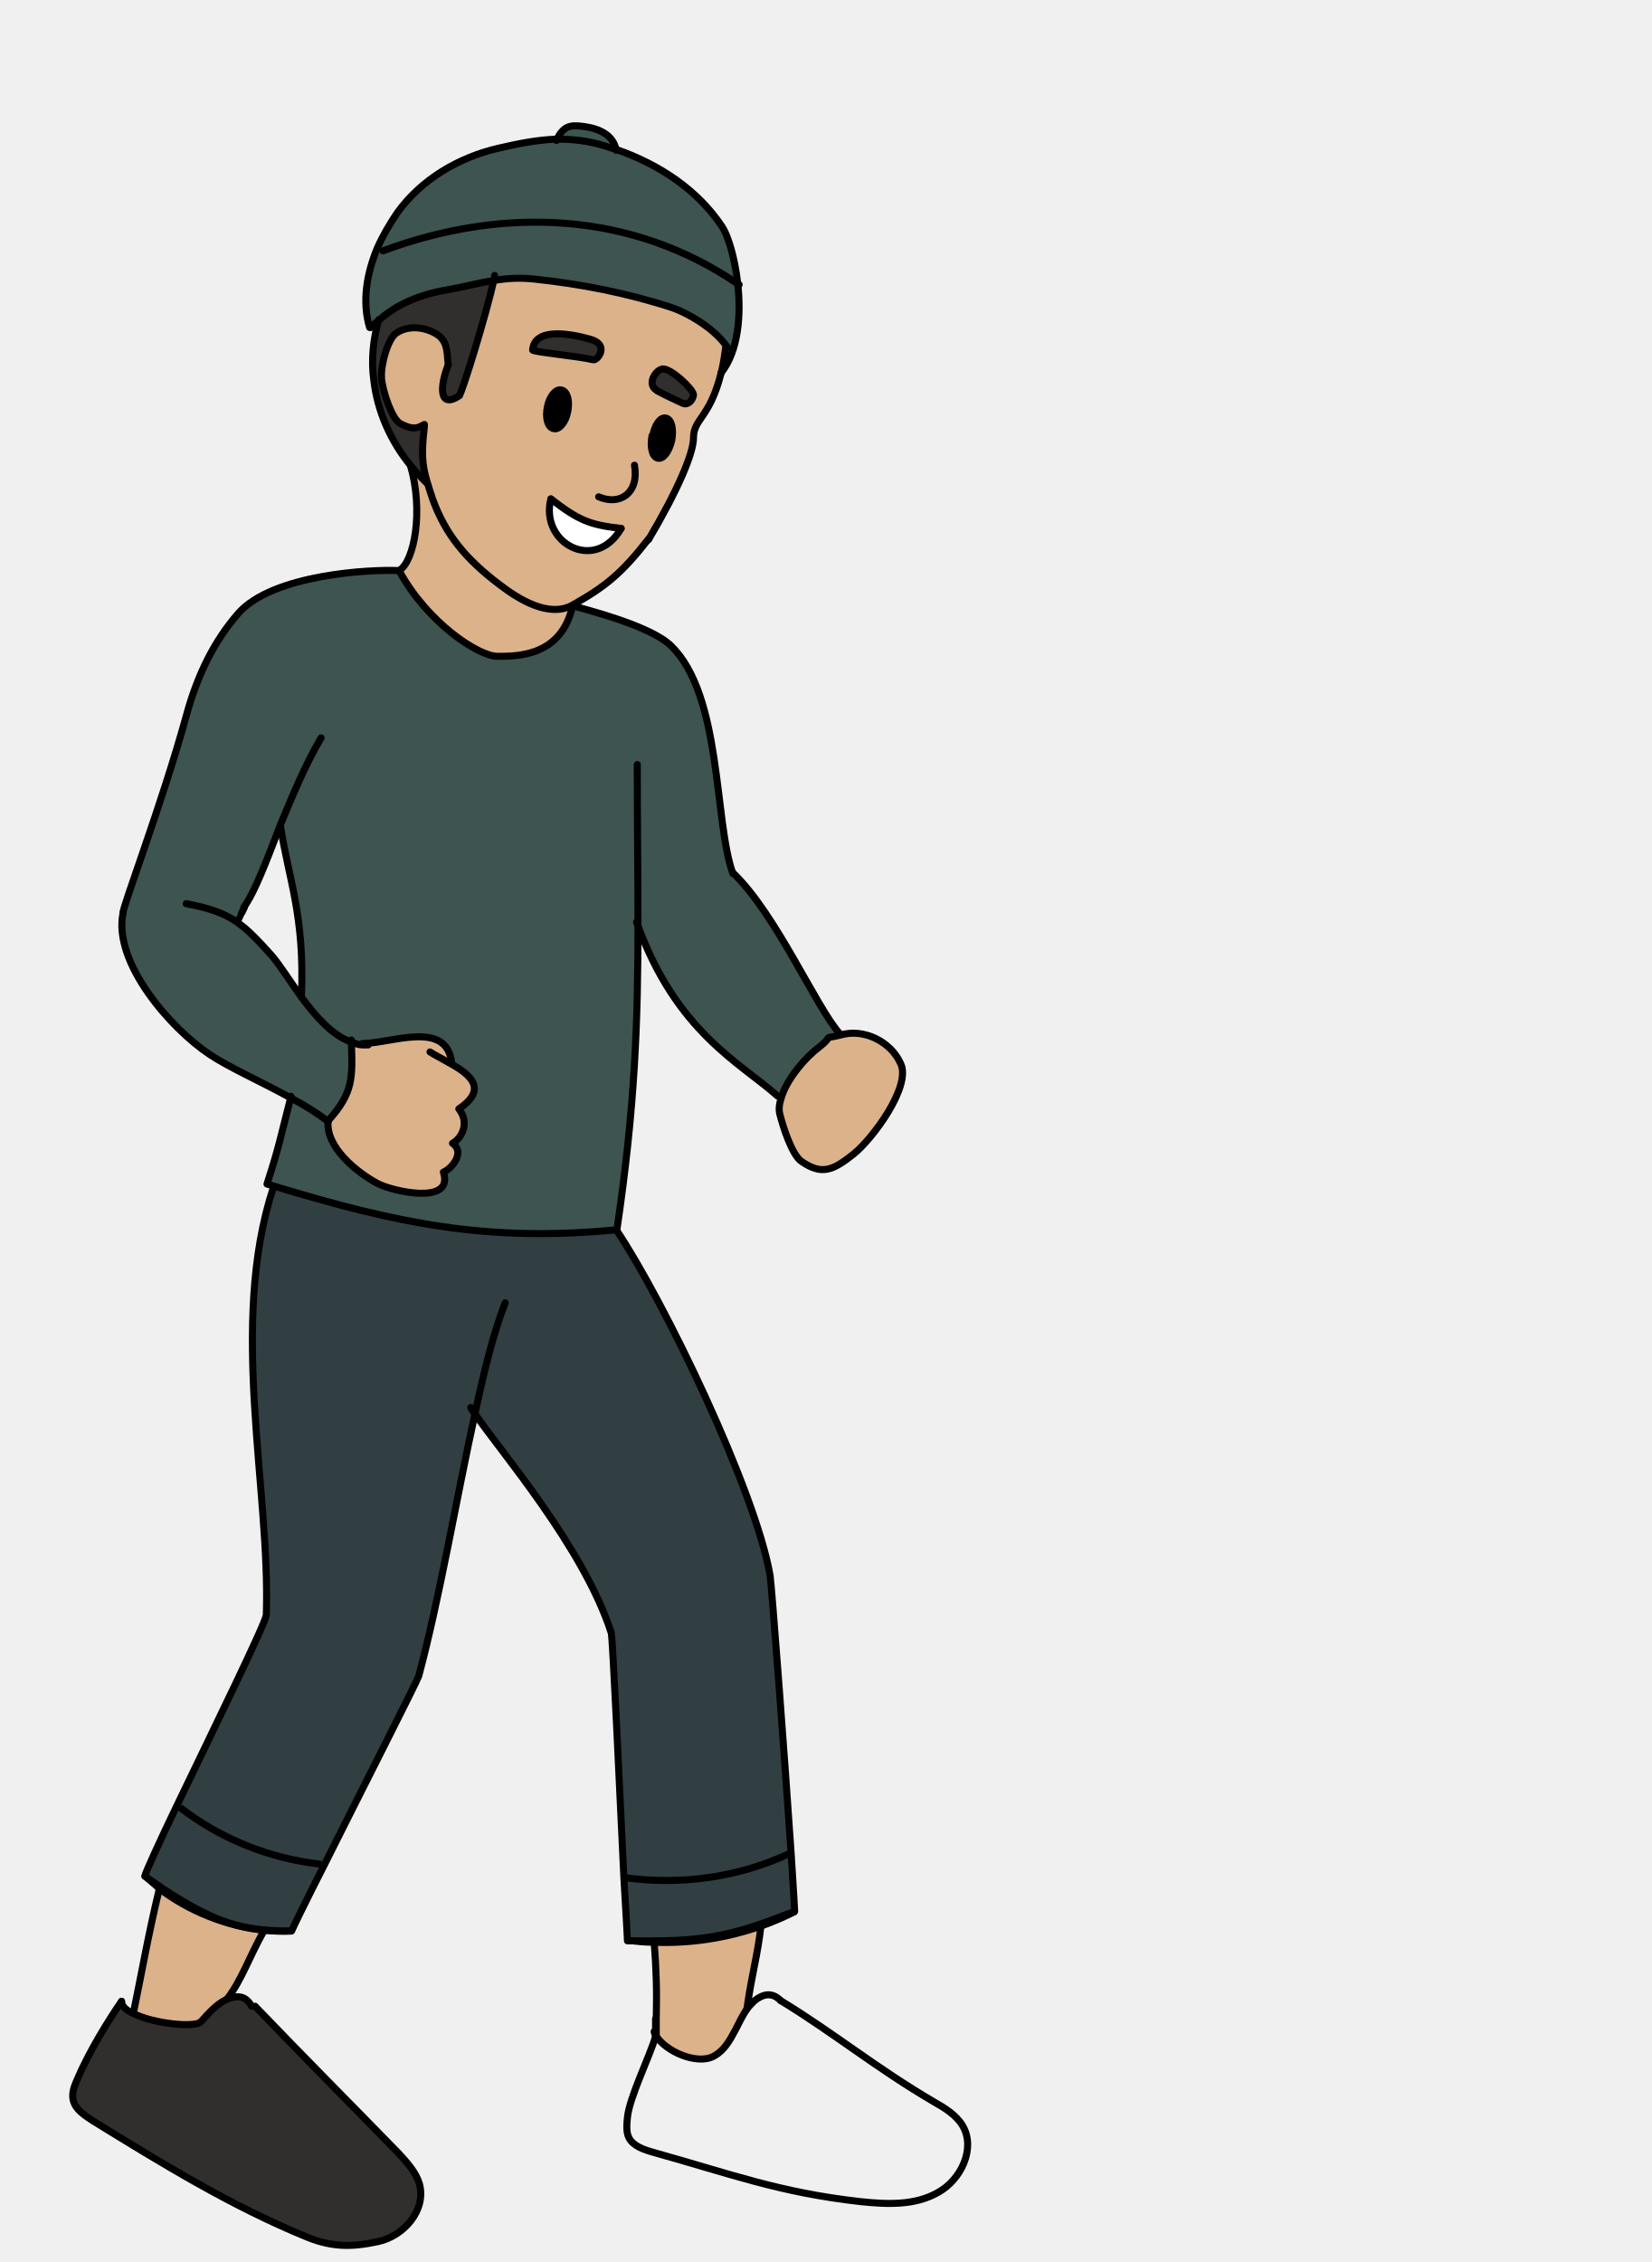
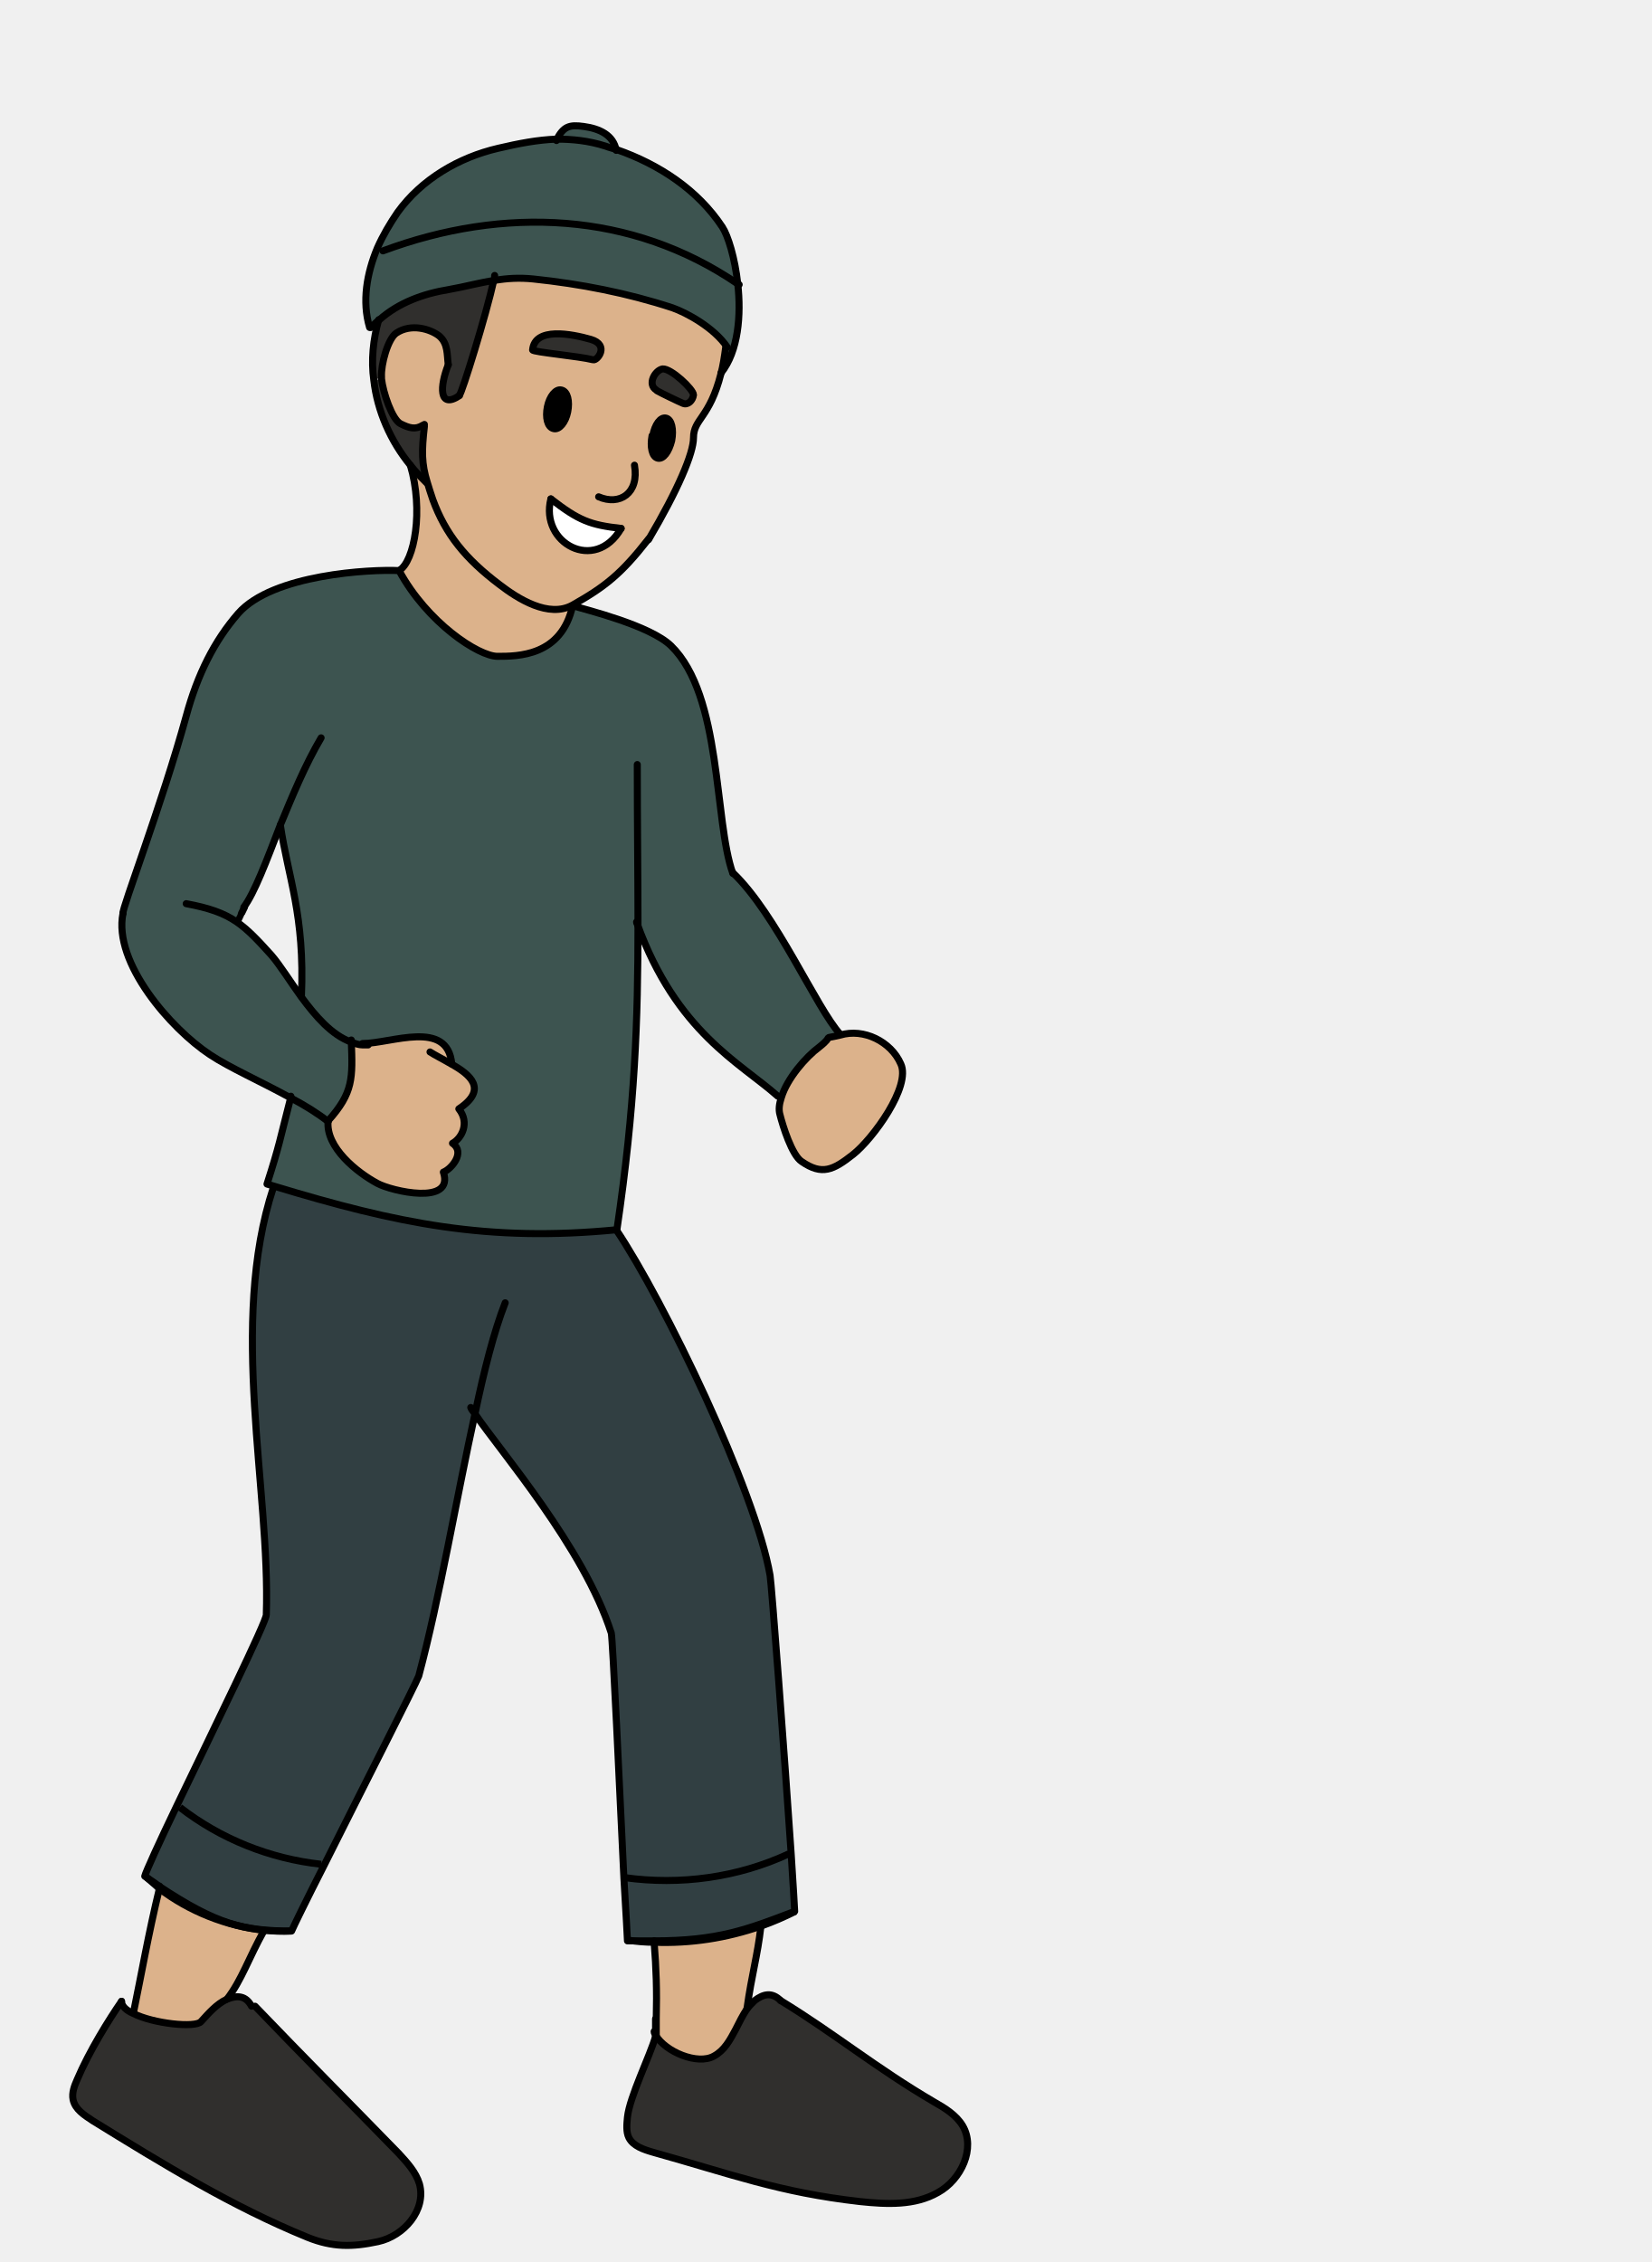
<svg xmlns="http://www.w3.org/2000/svg" id="africa" width="235" height="321.9" viewBox="0 0 235 321.9">
  <defs>
-     <style>.cls-1{stroke-linecap:round;stroke-linejoin:round;}.cls-1,.cls-2{fill:none;stroke:#000;}.cls-2{stroke-miterlimit:10;}.cls-3,.cls-4,.cls-5,.cls-6,.cls-7,.cls-8{stroke-width:0px;}.cls-4{fill:#313f42;}.cls-5{fill:#3d5450;}.cls-6{fill:#dcb28b;}.cls-7{fill:#302f2d;}.cls-8{fill:#fff;}</style>
+     <style>.cls-1{stroke-linecap:round;stroke-linejoin:round;}.cls-1,.cls-2{fill:none;stroke:#000;}.cls-3{fill:#302f2d;}.cls-3,.cls-4,.cls-5,.cls-6,.cls-7,.cls-8{stroke-width:0px;}.cls-4{fill:#000;}.cls-5{fill:#313f42;}.cls-6{fill:#3d5450;}.cls-2{stroke-miterlimit:10;}.cls-7{fill:#fff;}.cls-8{fill:#dcb28b;}</style>
  </defs>
-   <path class="cls-6" d="M128.2,151.4c1.4,3.2-4.1,10.8-6.8,12.9s-4.4,2.9-7.3,1c-1.4-1-2.7-5.1-3.1-6.7-.2-.7,0-1.6.2-2.4.9-2.7,3.5-5.8,5.4-7.2,2.5-1.8,0-1,3-1.7,3.3-1,7.2.9,8.6,4.1Z" />
-   <path class="cls-4" d="M113.2,272c-6.8,2.6-10.9,4.1-20.1,4.2-1.2,0-2.4,0-3.7,0,0-.3-.3-3.8-.5-8.8,7.9,1.1,16.1-.1,23.4-3.4h.4c.3,4.7.5,7.9.5,8.2Z" />
-   <path class="cls-6" d="M108.3,274.1c-.5,4.3-1.3,6.8-2,11.8-.7.9-1.1,1.9-1.6,2.9-.7,1.5-1.6,3-3.1,3.8-2.4,1.3-6.9-.6-8.3-3,0-.8,0-1.6,0-2.3.1-4,0-7-.3-10.9,5.2.2,10.3-.6,15.2-2.3Z" />
-   <path class="cls-5" d="M70.3,39.8c-2.1.3-4.2.9-6.5,1.3-3.7.7-7.1,1.9-9.9,4.3-.4.3-.8.7-1.2,1.1h-.2c-1.1-3.7-.4-7.6,1.1-11.3l.8.3c17.2-6.4,35.4-5.6,50.5,4.7.5,4.4.1,9.6-2.4,12.7.3-1.1.5-2.4.7-3.9-1.9-2.7-5.8-4.9-7.8-5.6-6.4-2.2-13.1-3.4-19.8-4.1-1.9-.2-3.7,0-5.5.2Z" />
-   <path class="cls-6" d="M60.7,68.7c-.8-2.6-.8-4.5-.4-7.9v-.2c-1.2.7-2,.4-3.3-.2-1.2-.6-2.5-4.5-2.7-6.4,0-.1,0-.2,0-.3-.1-1.7.9-5.4,2.1-6.2,2.1-1.4,4.8-.7,6.1.4,1.4,1.1,1.2,2.8,1.3,4.1-1.2,3-1.5,6.4,1.6,4.4.3-.2,3.8-11.5,4.9-16.4,1.8-.3,3.5-.4,5.5-.2,6.7.7,13.4,2,19.8,4.1,2,.7,5.9,2.8,7.8,5.6-.2,1.5-.4,2.8-.7,3.9-1.6,6.3-3.9,6.4-3.9,9.1,0,2.2-2.2,7.4-6.4,14.5-3.9,5-6.2,6.8-10.8,9.4-3.5,1.9-7.8-1-10.4-2.9-5-3.7-7.7-7.2-9.5-12.1-.3-.9-.6-1.7-.8-2.5ZM98.7,56.3c0-.8-3.2-3.8-4.4-3.7-1.1.2-2.2,2.2-.9,3,.5.3,3.2,1.6,3.7,1.8.7.3,1.4-.4,1.5-1.2ZM95.5,62.6c.3-1.6,0-3-.8-3.2-.8-.2-1.6.9-1.9,2.5s0,3,.8,3.2c.8.2,1.6-.9,2-2.5ZM78.4,71c-1.5,6.3,6.3,10.6,10,4.2-4.4-.5-6-1.1-10-4.2ZM84.4,51.2c.6.2,2.4-2.1-.3-2.9-2.8-.8-8-1.8-8.3,1.5,0,.3,6.7.9,8.6,1.4ZM80.7,58.6c.3-1.5,0-2.9-.9-3.1-.8-.2-1.7.9-2,2.4-.3,1.5,0,2.9.9,3.1.8.2,1.7-.9,2-2.4Z" />
-   <path class="cls-5" d="M79.2,19.9c2.2,0,4.5.2,7,1,.5.2,1,.3,1.6.5,6,2.1,11.5,5.7,15,11,.8,1.2,1.8,4.4,2.2,8.1-15.2-10.4-33.3-11.2-50.5-4.7l-.8-.3c.8-1.8,1.8-3.5,2.9-5.1,3.4-4.7,8.7-7.8,14.3-9.1,3-.7,5.6-1.2,8.3-1.3Z" />
-   <path class="cls-7" d="M94.4,52.6c1.2-.2,4.5,2.9,4.4,3.7,0,.8-.8,1.4-1.5,1.2-.5-.2-3.2-1.5-3.7-1.8-1.4-.8-.2-2.8.9-3Z" />
-   <path class="cls-3" d="M94.7,59.5c.8.2,1.1,1.6.8,3.2-.3,1.6-1.2,2.7-2,2.5-.8-.2-1.1-1.6-.8-3.2s1.2-2.7,1.9-2.5Z" />
-   <path class="cls-5" d="M83.2,18c2.2.3,4.2,1.2,4.6,3.4h0c-.5-.2-1-.3-1.6-.5-2.5-.8-4.8-1-7-1,1-1.9,1.8-2.2,3.9-1.9Z" />
-   <path class="cls-8" d="M88.4,75.2c-3.7,6.4-11.6,2.1-10-4.2,4,3.2,5.6,3.7,10,4.2Z" />
-   <path class="cls-7" d="M84.1,48.2c2.7.8.9,3.1.3,2.9-1.9-.5-8.6-1.1-8.6-1.4.3-3.3,5.6-2.4,8.3-1.5Z" />
-   <path class="cls-5" d="M50,148.3c.2,5.2.3,7.3-3.3,11.3-.4,3.8,4.2,7.4,7,8.9,2,1.1,11,3.2,9.4-1.6,1.1-.4,3.2-2.7,1.3-4.1,1.3-.7,2.4-2.9.9-4.9,4.2-2.8,1.6-4.9-1.1-6.4-.5-6.3-8.6-2.9-12.7-2.9v.2c-.6,0-1.1-.2-1.6-.4ZM41.3,156.1c-4-2.2-8.7-4.3-11.4-6.1-5.5-3.6-13.8-13-12.4-20.1-.2-.6,5.5-15.4,9-28.1,1.6-5.9,4-10.7,7.4-14.6,4.9-5.6,18.9-6.3,22.9-6.1,4,7.4,11.3,12.2,14,12.2,2.9,0,9.1,0,10.7-7.2,2,.6,11,2.8,14,5.7,7.3,7.1,6.1,24.9,8.8,32.4,6.2,5.9,11.9,19.3,15.3,23-3,.7-.6-.2-3,1.7-1.9,1.4-4.6,4.5-5.4,7.2h-.4c-5.4-4.9-14.4-9.3-20-24.6,0,13.8-.4,25.9-3,43.6-18.3,1.9-31.3-.8-48.8-6.2l-1-.3c1.8-5.6,1.8-6.2,3.4-12.4ZM34.8,129.1c-1,2,0,.2-1,2h0c1.6,1.1,3,2.6,4.9,4.7,1.3,1.4,2.7,3.7,4.3,6,.5-11.7-1.9-17-3-24.4h0c-2,5.2-3.7,9.7-5.2,11.7Z" />
-   <path class="cls-3" d="M79.8,55.6c.8.2,1.2,1.6.9,3.1-.3,1.5-1.2,2.6-2,2.4-.8-.2-1.2-1.6-.9-3.1.3-1.5,1.2-2.6,2-2.4Z" />
-   <path class="cls-7" d="M59.6,310.7c1,3.6-2.2,7.3-5.9,8.2-3.7.8-6.5.9-10-.6-10.8-4.4-20.7-10.5-30.6-16.6-1.2-.7-2.5-1.6-2.8-3-.2-1,.2-2,.6-2.9,1.7-4,4.5-8.4,6.3-11.1,0,.7.7,1.3,1.6,1.7,2.9,1.5,8.9,2.1,9.7,1.2,1.1-1.2,2.2-2.5,3.7-3.2,1.5-.6,2.7-.5,3.5,1h.2c7.2,7.3,13.3,13.5,20.4,20.9,1.2,1.3,2.5,2.6,3,4.4Z" />
-   <path class="cls-6" d="M56.8,81.2c2.2-1.3,3.4-8.6,1.6-15,.7.9,1.5,1.7,2.3,2.5.2.7.5,1.6.8,2.5,1.8,4.9,4.6,8.4,9.5,12.1,2.6,2,7,4.8,10.4,2.9-1.6,7.2-7.8,7.3-10.7,7.2-2.6,0-10-4.8-14-12.2Z" />
-   <path class="cls-7" d="M60.4,60.7c-.4,3.5-.4,5.3.4,7.9-.8-.8-1.6-1.6-2.3-2.5-2.8-3.4-4.6-7.7-5.2-12.1l1.2-.2c.2,1.9,1.5,5.8,2.7,6.4,1.2.6,2.1.9,3.2.2v.2Z" />
-   <path class="cls-6" d="M51.6,148.5c4.1,0,12.1-3.5,12.7,2.9,2.7,1.5,5.3,3.6,1.1,6.4,1.6,2,.4,4.2-.9,4.9,1.9,1.3-.2,3.7-1.3,4.1,1.6,4.8-7.4,2.7-9.4,1.6-2.8-1.5-7.4-5.1-7-8.9,3.6-3.9,3.4-6,3.3-11.3.5.2,1,.3,1.6.4v-.2Z" />
-   <path class="cls-7" d="M54.4,53.6c0,.1,0,.2,0,.3l-1.2.2h0c-.3-2.9-.1-5.8.7-8.6,2.7-2.4,6.2-3.7,9.9-4.3,2.3-.4,4.4-1,6.5-1.3-1.1,5-4.6,16.3-4.9,16.4-3,2-2.8-1.4-1.6-4.4-.2-1.4,0-3-1.3-4.1-1.3-1-4-1.8-6.1-.4-1.2.8-2.2,4.5-2.1,6.2Z" />
-   <path class="cls-4" d="M45.7,265.3c-7.3-.8-14.3-3.6-20.1-8.1l-.4-.2c5.1-10.7,12.7-26.1,12.7-27.1.6-17.8-5.4-41.3,1-60.8v-.2c17.5,5.3,30.5,8,48.8,6.2,6.9,10.1,19.8,37.1,21.9,49.2.2,1,2.1,26.2,3,39.6h-.4c-7.3,3.3-15.5,4.6-23.4,3.5-.6-12.6-1.6-34.2-1.8-35-3.9-12.2-15.9-26-19.4-31.2-2.6,11.9-5,26.1-8,37.3-.3,1.2-8.1,16.5-13.4,26.8h-.5Z" />
-   <path class="cls-4" d="M45.7,265.3h.5c-2.6,5.1-4.5,9-4.7,9.5-6.7,0-10.6-.9-18.9-6.4-.6-.4-1.3-.9-2-1.4,0-.5,2-4.7,4.6-10.1l.4.2c5.8,4.5,12.8,7.3,20.1,8.1Z" />
-   <path class="cls-6" d="M37.6,274.7c-2.2,3.9-3.2,7.1-5.3,9.8-1.5.6-2.6,2-3.7,3.2-.8.9-6.8.4-9.7-1.2h0c1.1-5.4,2.1-11.3,3.7-17.8,4.3,3.3,9.6,5.4,15,6Z" />
+   <path class="cls-3" d="M136.9,302.5c2,3.2-.2,7.7-3.5,9.5-3.3,1.8-7.3,1.7-11.1,1.3-11.5-1.2-18.3-3.8-29.4-7-1.3-.4-2.8-.9-3.5-2.1-.5-.9-.4-2-.2-2.9.4-2.9,3.2-8.7,4-11.5v-.2c1.4,2.4,6,4.3,8.3,3,1.5-.8,2.3-2.3,3.1-3.8.5-1,1-2,1.6-2.9.3-.4.7-.8,1.1-1.2,1.3-1,2.5-1.2,3.7,0,7.7,4.7,13.6,9.6,21.8,14.4,1.5.9,3.1,1.8,4.1,3.4Z" />
+   <path class="cls-8" d="M128.2,151.4c1.4,3.2-4.1,10.8-6.8,12.9s-4.4,2.9-7.3,1c-1.4-1-2.7-5.1-3.1-6.7-.2-.7,0-1.6.2-2.4.9-2.7,3.5-5.8,5.4-7.2,2.5-1.8,0-1,3-1.7,3.3-1,7.2.9,8.6,4.1Z" />
+   <path class="cls-6" d="M41.3,156.1c-4-2.2-8.7-4.3-11.4-6.1-5.5-3.6-13.8-13-12.4-20.1-.2-.6,5.5-15.4,9-28.1,1.6-5.9,4-10.7,7.4-14.6,4.9-5.6,18.9-6.3,22.9-6.1,4,7.4,11.3,12.2,14,12.2,2.9,0,9.1,0,10.7-7.2,2,.6,11,2.8,14,5.7,7.3,7.1,6.1,24.9,8.8,32.4,6.2,5.9,11.9,19.3,15.3,23-3,.7-.6-.2-3,1.7-1.9,1.4-4.6,4.5-5.4,7.2h-.4c-5.4-4.9-14.4-9.3-20-24.6,0,13.8-.4,25.9-3,43.6-18.3,1.9-31.3-.8-48.8-6.2l-1-.3c1.8-5.6,1.8-6.2,3.4-12.4ZM50,148.3c.2,5.2.3,7.3-3.3,11.3-.4,3.8,4.2,7.4,7,8.9,2,1.1,11,3.2,9.4-1.6,1.1-.4,3.2-2.7,1.3-4.1,1.3-.7,2.4-2.9.9-4.9,4.2-2.8,1.6-4.9-1.1-6.4-.5-6.3-8.6-2.9-12.7-2.9v.2c-.6,0-1.1-.2-1.6-.4ZM39.9,117.4c-2,5.2-3.7,9.7-5.2,11.7-1,2,0,.2-1,2h0c1.6,1.1,3,2.6,4.9,4.7,1.3,1.4,2.7,3.7,4.3,6,.5-11.7-1.9-17-3-24.4h0Z" />
+   <path class="cls-5" d="M112.6,263.8c.3,4.7.5,8,.5,8.2-6.8,2.6-10.9,4.1-20.1,4.2-1.2,0-2.4,0-3.7,0,0-.3-.3-3.8-.5-8.8,7.9,1.1,16.1-.1,23.4-3.4h.4Z" />
+   <path class="cls-5" d="M67.6,201.1c-2.6,11.9-5,26.1-8,37.3-.3,1.2-8.1,16.5-13.4,26.8h-.5c-7.3-.8-14.3-3.7-20.1-8.1l-.4-.2c5.1-10.7,12.7-26.1,12.7-27.1.6-17.8-5.4-41.3,1-60.8v-.2c17.5,5.3,30.5,8,48.8,6.2,6.9,10.1,19.8,37.1,21.9,49.2.2,1,2.1,26.2,3,39.6h-.4c-7.3,3.3-15.5,4.6-23.4,3.5-.6-12.6-1.6-34.2-1.8-35-3.9-12.2-15.9-26-19.4-31.2Z" />
+   <path class="cls-8" d="M108.3,274.1c-.5,4.3-1.3,6.8-2,11.8-.7.9-1.1,1.9-1.6,2.9-.7,1.5-1.6,3-3.1,3.8-2.4,1.3-6.9-.6-8.3-3,0-.8,0-1.6,0-2.3.1-4,0-7-.3-10.9,5.2.2,10.3-.6,15.2-2.3Z" />
+   <path class="cls-6" d="M70.3,39.8c-2.1.3-4.2.9-6.5,1.3-3.7.7-7.1,1.9-9.9,4.3-.4.3-.8.7-1.2,1.1h-.2c-1.1-3.7-.4-7.6,1.1-11.3l.8.3c17.2-6.4,35.4-5.6,50.5,4.7.5,4.4.1,9.6-2.4,12.7.3-1.1.5-2.4.7-3.9-1.9-2.7-5.8-4.9-7.8-5.6-6.4-2.2-13.1-3.4-19.8-4.1-1.9-.2-3.7,0-5.5.2Z" />
+   <path class="cls-8" d="M60.2,60.6c-1.1.7-1.9.4-3.2-.2-1.2-.6-2.5-4.5-2.7-6.4,0-.1,0-.2,0-.3-.1-1.7.9-5.4,2.1-6.2,2.1-1.4,4.8-.7,6.1.4,1.4,1.1,1.2,2.8,1.3,4.1-1.2,3-1.5,6.4,1.6,4.4.3-.2,3.8-11.5,4.9-16.4,1.8-.3,3.5-.4,5.5-.2,6.7.7,13.4,2,19.8,4.1,2,.7,5.9,2.8,7.8,5.6-.2,1.5-.4,2.8-.7,3.9-1.6,6.3-3.9,6.4-3.9,9.1,0,2.2-2.2,7.4-6.4,14.5-3.9,5-6.2,6.8-10.8,9.4-3.5,1.9-7.8-1-10.4-2.9-5-3.7-7.7-7.2-9.5-12.1-.3-.9-.6-1.7-.8-2.5-.8-2.6-.8-4.5-.4-7.9v-.2ZM98.7,56.3c0-.8-3.2-3.8-4.4-3.7-1.1.2-2.2,2.2-.9,3,.5.3,3.2,1.6,3.7,1.8.7.3,1.4-.4,1.5-1.2ZM95.5,62.6c.3-1.6,0-3-.8-3.2-.8-.2-1.6.9-1.9,2.5s0,3,.8,3.2c.8.2,1.6-.9,2-2.5ZM78.4,71c-1.5,6.3,6.3,10.6,10,4.2-4.4-.5-6-1.1-10-4.2ZM84.4,51.2c.6.2,2.4-2.1-.3-2.9-2.8-.8-8-1.8-8.3,1.5,0,.3,6.7.9,8.6,1.4ZM80.7,58.6c.3-1.5,0-2.9-.9-3.1-.8-.2-1.7.9-2,2.4-.3,1.5,0,2.9.9,3.1.8.2,1.7-.9,2-2.4Z" />
+   <path class="cls-6" d="M79.2,19.9c2.2,0,4.5.2,7,1,.5.2,1,.3,1.6.5,6,2.1,11.5,5.7,15,11,.8,1.2,1.8,4.4,2.2,8.1-15.2-10.4-33.3-11.2-50.5-4.7l-.8-.3c.8-1.8,1.8-3.5,2.9-5.1,3.4-4.7,8.7-7.8,14.3-9.1,3-.7,5.6-1.2,8.3-1.3Z" />
+   <path class="cls-3" d="M94.4,52.6c1.2-.2,4.5,2.9,4.4,3.7,0,.8-.8,1.4-1.5,1.2-.5-.2-3.2-1.5-3.7-1.8-1.4-.8-.2-2.8.9-3Z" />
+   <path class="cls-4" d="M94.7,59.5c.8.2,1.1,1.6.8,3.2-.3,1.6-1.2,2.7-2,2.5-.8-.2-1.1-1.6-.8-3.2s1.2-2.7,1.9-2.5Z" />
+   <path class="cls-6" d="M87.8,21.4h0c-.5-.2-1-.3-1.6-.5-2.5-.8-4.8-1-7-1,1-1.9,1.8-2.2,3.9-1.9,2.2.3,4.2,1.2,4.6,3.4Z" />
+   <path class="cls-7" d="M88.4,75.2c-3.7,6.4-11.6,2.1-10-4.2,4,3.2,5.6,3.7,10,4.2Z" />
+   <path class="cls-3" d="M84.1,48.2c2.7.8.9,3.1.3,2.9-1.9-.5-8.6-1.1-8.6-1.4.3-3.3,5.6-2.4,8.3-1.5Z" />
+   <path class="cls-4" d="M79.8,55.6c.8.2,1.2,1.6.9,3.1-.3,1.5-1.2,2.6-2,2.4-.8-.2-1.2-1.6-.9-3.1.3-1.5,1.2-2.6,2-2.4Z" />
+   <path class="cls-8" d="M71.1,83.2c2.6,2,7,4.8,10.4,2.9-1.6,7.2-7.8,7.3-10.7,7.2-2.6,0-10-4.8-14-12.2,2.2-1.3,3.4-8.6,1.6-15,.7.9,1.5,1.7,2.3,2.5.2.7.5,1.6.8,2.5,1.8,4.9,4.6,8.4,9.5,12.1Z" />
+   <path class="cls-8" d="M51.6,148.6v-.2c4.1,0,12.1-3.5,12.7,2.9,2.7,1.5,5.3,3.6,1.1,6.4,1.6,2,.4,4.2-.9,4.9,1.9,1.3-.2,3.7-1.3,4.1,1.6,4.8-7.4,2.7-9.4,1.6-2.8-1.5-7.4-5.1-7-8.9,3.6-3.9,3.4-6,3.3-11.3.5.2,1,.3,1.6.4Z" />
+   <path class="cls-3" d="M59.6,310.7c1,3.6-2.2,7.3-5.9,8.2-3.7.8-6.5.9-10-.6-10.8-4.4-20.7-10.5-30.6-16.6-1.2-.7-2.5-1.6-2.8-3-.2-1,.2-2,.6-2.9,1.7-4,4.5-8.4,6.3-11.1,0,.7.7,1.3,1.6,1.7,2.9,1.5,8.9,2.1,9.7,1.2,1.1-1.2,2.2-2.5,3.7-3.2,1.5-.6,2.7-.5,3.5,1h.2c7.2,7.3,13.3,13.5,20.4,20.9,1.2,1.3,2.5,2.6,3,4.4Z" />
+   <path class="cls-3" d="M70.3,39.8c-1.1,5-4.6,16.3-4.9,16.4-3,2-2.8-1.4-1.6-4.4-.2-1.4,0-3-1.3-4.1-1.3-1-4-1.8-6.1-.4-1.2.8-2.2,4.5-2.1,6.2,0,.1,0,.2,0,.3l-1.2.2h0c-.3-2.9-.1-5.8.7-8.6,2.7-2.4,6.2-3.7,9.9-4.3,2.3-.4,4.4-1,6.5-1.3Z" />
+   <path class="cls-3" d="M60.2,60.6v.2c-.3,3.5-.3,5.3.5,7.9-.8-.8-1.6-1.6-2.3-2.5-2.8-3.4-4.6-7.7-5.2-12.1l1.2-.2c.2,1.9,1.5,5.8,2.7,6.4,1.2.6,2.1.9,3.2.2Z" />
+   <path class="cls-5" d="M45.7,265.3h.5c-2.6,5.1-4.5,9-4.7,9.5-6.7,0-10.6-.9-18.9-6.4-.6-.4-1.3-.9-2-1.4,0-.5,2-4.7,4.6-10.1l.4.2c5.8,4.5,12.8,7.3,20.1,8.1Z" />
+   <path class="cls-8" d="M37.6,274.7c-2.2,3.9-3.2,7.1-5.3,9.8-1.5.6-2.6,2-3.7,3.2-.8.9-6.8.4-9.7-1.2h0c1.1-5.4,2.1-11.3,3.7-17.8,4.3,3.3,9.6,5.4,15,6Z" />
  <path class="cls-1" d="M53.9,45.5h0c-.8,2.8-1.1,5.8-.7,8.6h0c.5,4.4,2.4,8.7,5.2,12.1.7.9,1.5,1.7,2.3,2.5h0" />
  <path class="cls-1" d="M103.3,49.3c-.2,1.5-.4,2.8-.7,3.9-1.6,6.3-3.9,6.4-3.9,9.1,0,2.2-2.2,7.4-6.4,14.5" />
  <path class="cls-1" d="M90.3,66.2c.7,4-2.1,5.8-5.1,4.5" />
  <path class="cls-1" d="M92.8,62c-.3,1.6,0,3,.8,3.2.8.2,1.6-.9,2-2.5.3-1.6,0-3-.8-3.2-.8-.2-1.6.9-1.9,2.5Z" />
  <path class="cls-1" d="M77.9,57.9c-.3,1.5,0,2.9.9,3.1.8.2,1.7-.9,2-2.4.3-1.5,0-2.9-.9-3.1-.8-.2-1.7.9-2,2.4Z" />
  <path class="cls-1" d="M88.4,75.2c-4.4-.5-6-1.1-10-4.2" />
  <path class="cls-1" d="M88.4,75.2c-3.7,6.4-11.6,2.1-10-4.2" />
  <path class="cls-1" d="M58.4,66.2c1.9,6.4.6,13.7-1.6,15" />
  <path class="cls-1" d="M56.8,81.2c4,7.4,11.3,12.2,14,12.2,2.9,0,9.1,0,10.7-7.2" />
  <path class="cls-1" d="M45.7,105c-2.3,3.9-4.1,8.3-5.8,12.4-2,5.2-3.7,9.7-5.2,11.7" />
  <path class="cls-1" d="M17.5,130c-.2-.6,5.5-15.4,9-28.1,1.6-5.9,4-10.7,7.4-14.6,4.9-5.6,18.9-6.3,22.9-6.1" />
  <path class="cls-1" d="M41.4,156s0,0,0,.1c-1.6,6.2-1.6,6.8-3.4,12.4l1,.3c17.5,5.3,30.4,8,48.8,6.2,2.6-17.6,3-29.7,3-43.6,0-6.8-.1-14.1-.1-22.6" />
  <path class="cls-1" d="M39.9,117.4c1.1,7.5,3.5,12.8,3,24.4" />
  <path class="cls-1" d="M81.5,86.2c2,.6,11,2.8,14,5.7,7.3,7.1,6.1,24.9,8.8,32.4" />
  <path class="cls-1" d="M90.6,131.2c0,0,0,.2.1.3,5.6,15.4,14.6,19.7,20,24.5" />
  <path class="cls-1" d="M104.3,124.2c6.2,5.9,11.9,19.3,15.3,23" />
  <path class="cls-1" d="M119.6,147.3c-3,.7-.6-.2-3,1.7-1.9,1.4-4.6,4.5-5.4,7.2-.3.9-.4,1.7-.2,2.4.4,1.6,1.7,5.8,3.1,6.7,2.9,2,4.5,1.2,7.3-1s8.3-9.7,6.8-12.9c-1.4-3.2-5.3-5.1-8.6-4.1" />
  <path class="cls-1" d="M38.9,169c-6.4,19.5-.4,43-1,60.8,0,1-7.6,16.5-12.7,27.1-2.6,5.4-4.5,9.6-4.6,10.1.7.5,1.4.9,2,1.4,8.3,5.5,12.1,6.4,18.9,6.4.2-.5,2.1-4.4,4.7-9.5,5.2-10.4,13-25.7,13.4-26.8,3-11.2,5.4-25.5,8-37.3,1.3-6.2,2.7-11.7,4.3-15.8" />
  <path class="cls-1" d="M67,200.3c.1.3.3.5.6.9,3.5,5.2,15.5,19,19.4,31.2.2.8,1.2,22.4,1.8,35,.3,5,.5,8.5.5,8.8,1.3,0,2.6,0,3.7,0,9.2,0,13.3-1.6,20.1-4.2,0-.2-.2-3.5-.5-8.2-.9-13.4-2.8-38.5-3-39.6-2.1-12.1-15.1-39.1-21.9-49.2" />
  <path class="cls-1" d="M93.3,289.8c-.8,2.8-3.7,8.6-4,11.5-.1,1-.2,2.1.2,2.9.6,1.2,2.1,1.7,3.5,2.1,11.1,3.1,17.9,5.7,29.4,7,3.8.4,7.8.6,11.1-1.3,3.3-1.8,5.4-6.3,3.5-9.5-.9-1.5-2.5-2.5-4.1-3.4-8.2-4.8-14.1-9.7-21.8-14.4" />
  <path class="cls-1" d="M17.3,284.8c-1.8,2.6-4.6,7.1-6.3,11.1-.4.9-.8,1.9-.6,2.9.3,1.4,1.6,2.2,2.8,3,9.9,6.1,19.8,12.2,30.6,16.6,3.5,1.4,6.3,1.4,10,.6,3.7-.8,6.9-4.5,5.9-8.2-.5-1.7-1.8-3.1-3-4.4-7.2-7.4-13.3-13.5-20.4-20.9" />
  <path class="cls-1" d="M63.8,51.9c-.2-1.4,0-3-1.3-4.1-1.3-1-4-1.8-6.1-.4-1.2.8-2.2,4.5-2.1,6.2,0,.1,0,.2,0,.3.2,1.9,1.5,5.8,2.7,6.4,1.2.6,2.1.9,3.2.2,0,0,.1,0,.2-.1" />
  <path class="cls-1" d="M70.4,39.2c0,.2,0,.4-.1.6-1.1,5-4.6,16.3-4.9,16.4" />
  <path class="cls-1" d="M34.8,129.1c-1,2,0,.2-1,2" />
  <path class="cls-1" d="M17.5,130c-1.4,7,6.8,16.4,12.4,20.1,2.7,1.8,7.4,3.9,11.4,6.1,2.1,1.1,4,2.3,5.4,3.4" />
  <path class="cls-1" d="M52.4,148.7c-.3,0-.6,0-.8,0-.5,0-1.1-.2-1.6-.4-2.8-1-5.1-3.7-7.1-6.4-1.6-2.2-3-4.5-4.3-6-1.9-2.1-3.3-3.6-4.9-4.7-1.9-1.3-4-2-7.2-2.6" />
  <path class="cls-1" d="M61.2,149.7c.6.4,1.8,1,3,1.7,2.7,1.5,5.3,3.6,1.1,6.4,1.6,2,.4,4.2-.9,4.9,1.9,1.3-.2,3.7-1.3,4.1,1.6,4.8-7.4,2.7-9.4,1.6-2.8-1.5-7.4-5.1-7-8.9" />
  <path class="cls-1" d="M51.6,148.5c4.1,0,12.1-3.5,12.7,2.9,0,0,0,0,0,0" />
  <path class="cls-1" d="M75.8,49.8c0,.3,6.7.9,8.6,1.4.6.2,2.4-2.1-.3-2.9-2.8-.8-8-1.8-8.3,1.5Z" />
  <path class="cls-1" d="M93.5,55.6c.5.3,3.2,1.6,3.7,1.8.7.3,1.4-.4,1.5-1.2,0-.8-3.2-3.8-4.4-3.7-1.1.2-2.2,2.2-.9,3Z" />
  <path class="cls-1" d="M50,148c0,0,0,.2,0,.2.2,5.2.3,7.3-3.3,11.3" />
  <path class="cls-2" d="M20.7,267c.6.6,1.3,1.1,1.9,1.7,4.3,3.3,9.6,5.4,15,6,1.3.1,2.6.2,3.9.1" />
  <path class="cls-2" d="M89.4,276.1c1.2.2,2.5.3,3.7.3,5.2.2,10.3-.6,15.2-2.3,1.7-.6,3.3-1.3,4.9-2.1" />
  <path class="cls-2" d="M25.6,257.2c5.8,4.5,12.8,7.3,20.1,8.1,0,0-.2,0-.3,0" />
  <path class="cls-2" d="M88.4,267.2h.5c7.9,1.1,16.1,0,23.4-3.4" />
  <path class="cls-1" d="M37.6,274.7c-2.2,3.9-3.2,7.1-5.3,9.8" />
  <path class="cls-1" d="M22.7,268.4c0,0,0,.2,0,.3-1.6,6.6-2.6,12.4-3.7,17.7" />
  <path class="cls-1" d="M93.3,289.8v-.2c0-.8,0-1.5,0-2.3" />
  <path class="cls-1" d="M93.1,276.2c0,0,0,.2,0,.2.3,3.8.4,6.8.3,10.9,0,.7,0,1.5,0,2.3" />
  <path class="cls-1" d="M108.3,274.1c-.5,4.3-1.3,6.8-2,11.8" />
  <path class="cls-1" d="M93.1,289.1c0,.2.1.3.2.5,1.4,2.4,6,4.3,8.3,3,1.5-.8,2.3-2.3,3.1-3.8.5-1,1-2,1.6-2.9.3-.4.7-.8,1.1-1.2,1.3-1,2.5-1.2,3.7,0" />
  <path class="cls-1" d="M17.3,284.8c0,.7.7,1.3,1.6,1.7,2.9,1.5,8.9,2.1,9.7,1.2,1.1-1.2,2.2-2.5,3.7-3.2,1.5-.6,2.7-.5,3.5,1" />
  <path class="cls-1" d="M60.4,60.7c-.4,3.5-.4,5.3.4,7.9.2.7.5,1.6.8,2.5,1.8,4.9,4.6,8.4,9.5,12.1,2.6,2,7,4.8,10.4,2.9,4.6-2.6,6.9-4.4,10.8-9.4" />
  <path class="cls-1" d="M65.4,56.3c-3,2-2.8-1.4-1.6-4.4" />
  <path class="cls-1" d="M52.8,46.6c.4-.4.8-.8,1.2-1.1,2.7-2.4,6.2-3.7,9.9-4.3,2.3-.4,4.4-1,6.5-1.3,1.8-.3,3.5-.4,5.5-.2,6.7.7,13.4,2,19.8,4.1,2,.7,5.9,2.8,7.8,5.6" />
  <path class="cls-1" d="M52.6,46.6c-1.1-3.7-.4-7.7,1.1-11.3.8-1.8,1.8-3.5,2.9-5.1,3.4-4.7,8.7-7.8,14.3-9.1,3-.7,5.6-1.2,8.3-1.3,2.2,0,4.5.2,7,1,.5.2,1,.3,1.6.5,6,2.1,11.5,5.7,15,11,.8,1.2,1.8,4.4,2.2,8.1.5,4.4.1,9.6-2.4,12.7,0,0,0,0,0,0" />
  <path class="cls-1" d="M54.5,35.7c17.2-6.4,35.4-5.6,50.5,4.7,0,0,.1,0,.2.1" />
  <path class="cls-1" d="M79.2,20s0,0,0-.1c1-1.9,1.8-2.2,3.9-1.9,2.2.3,4.2,1.2,4.6,3.4" />
</svg>
